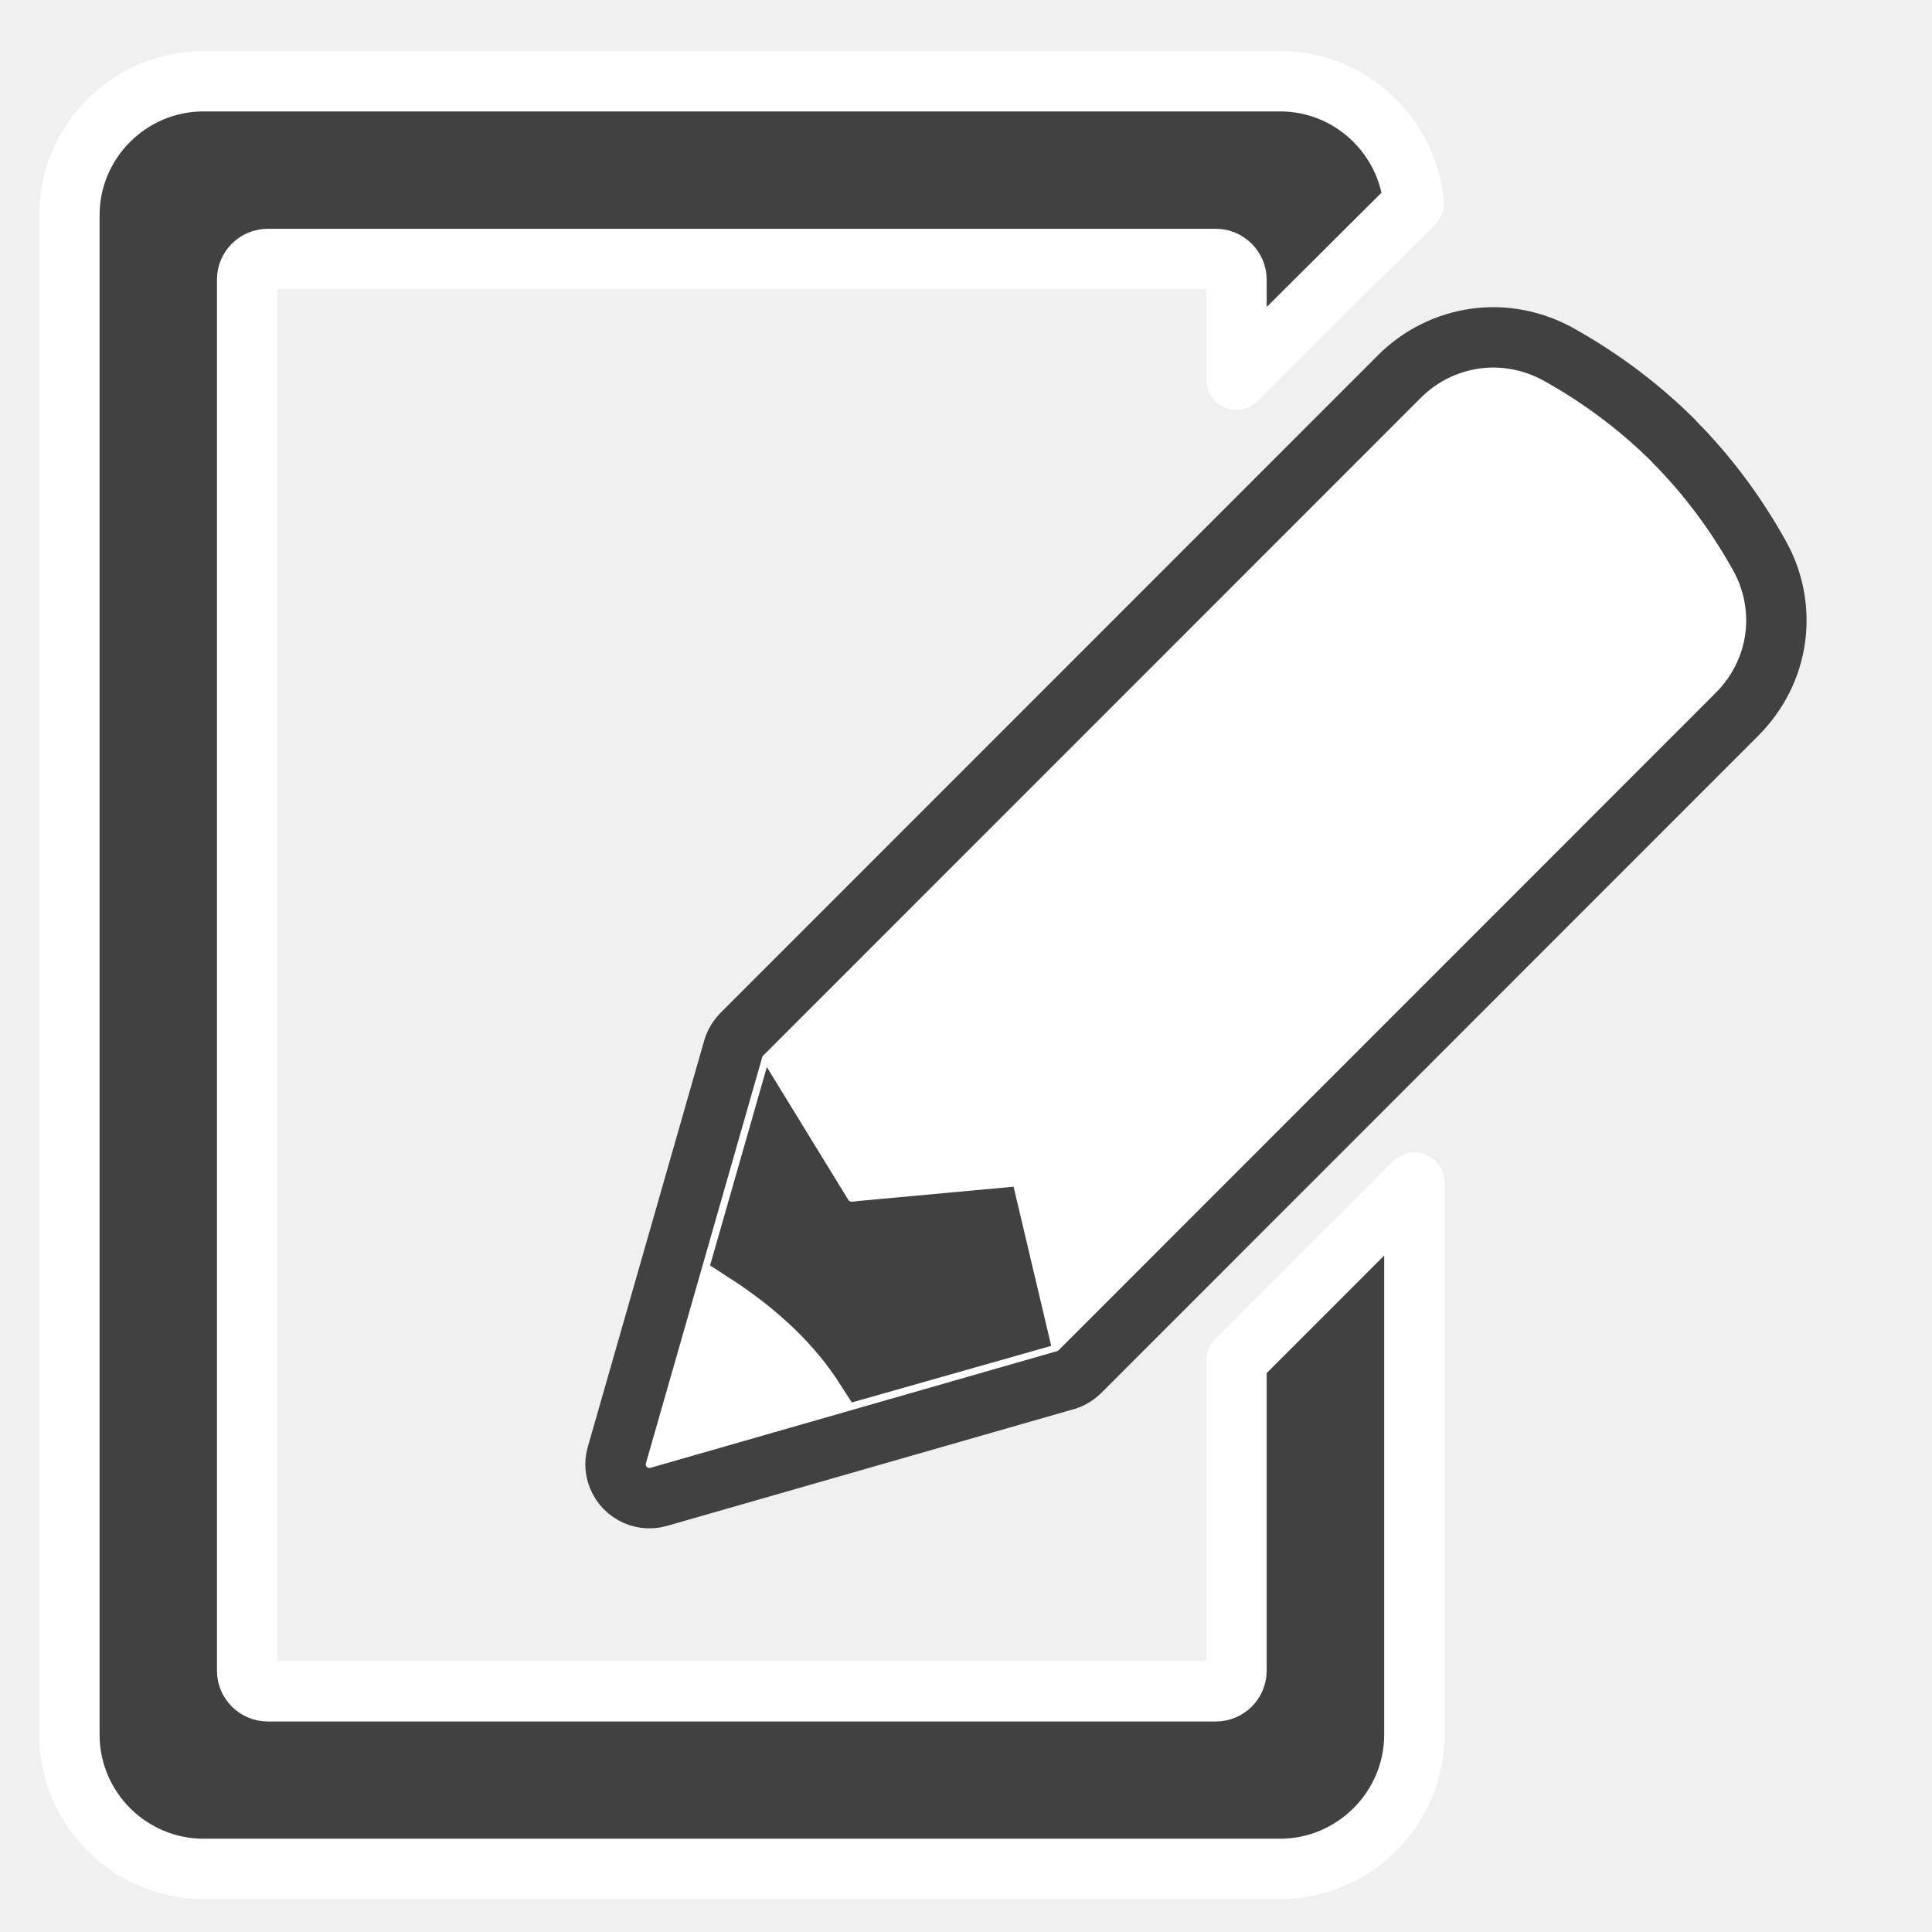
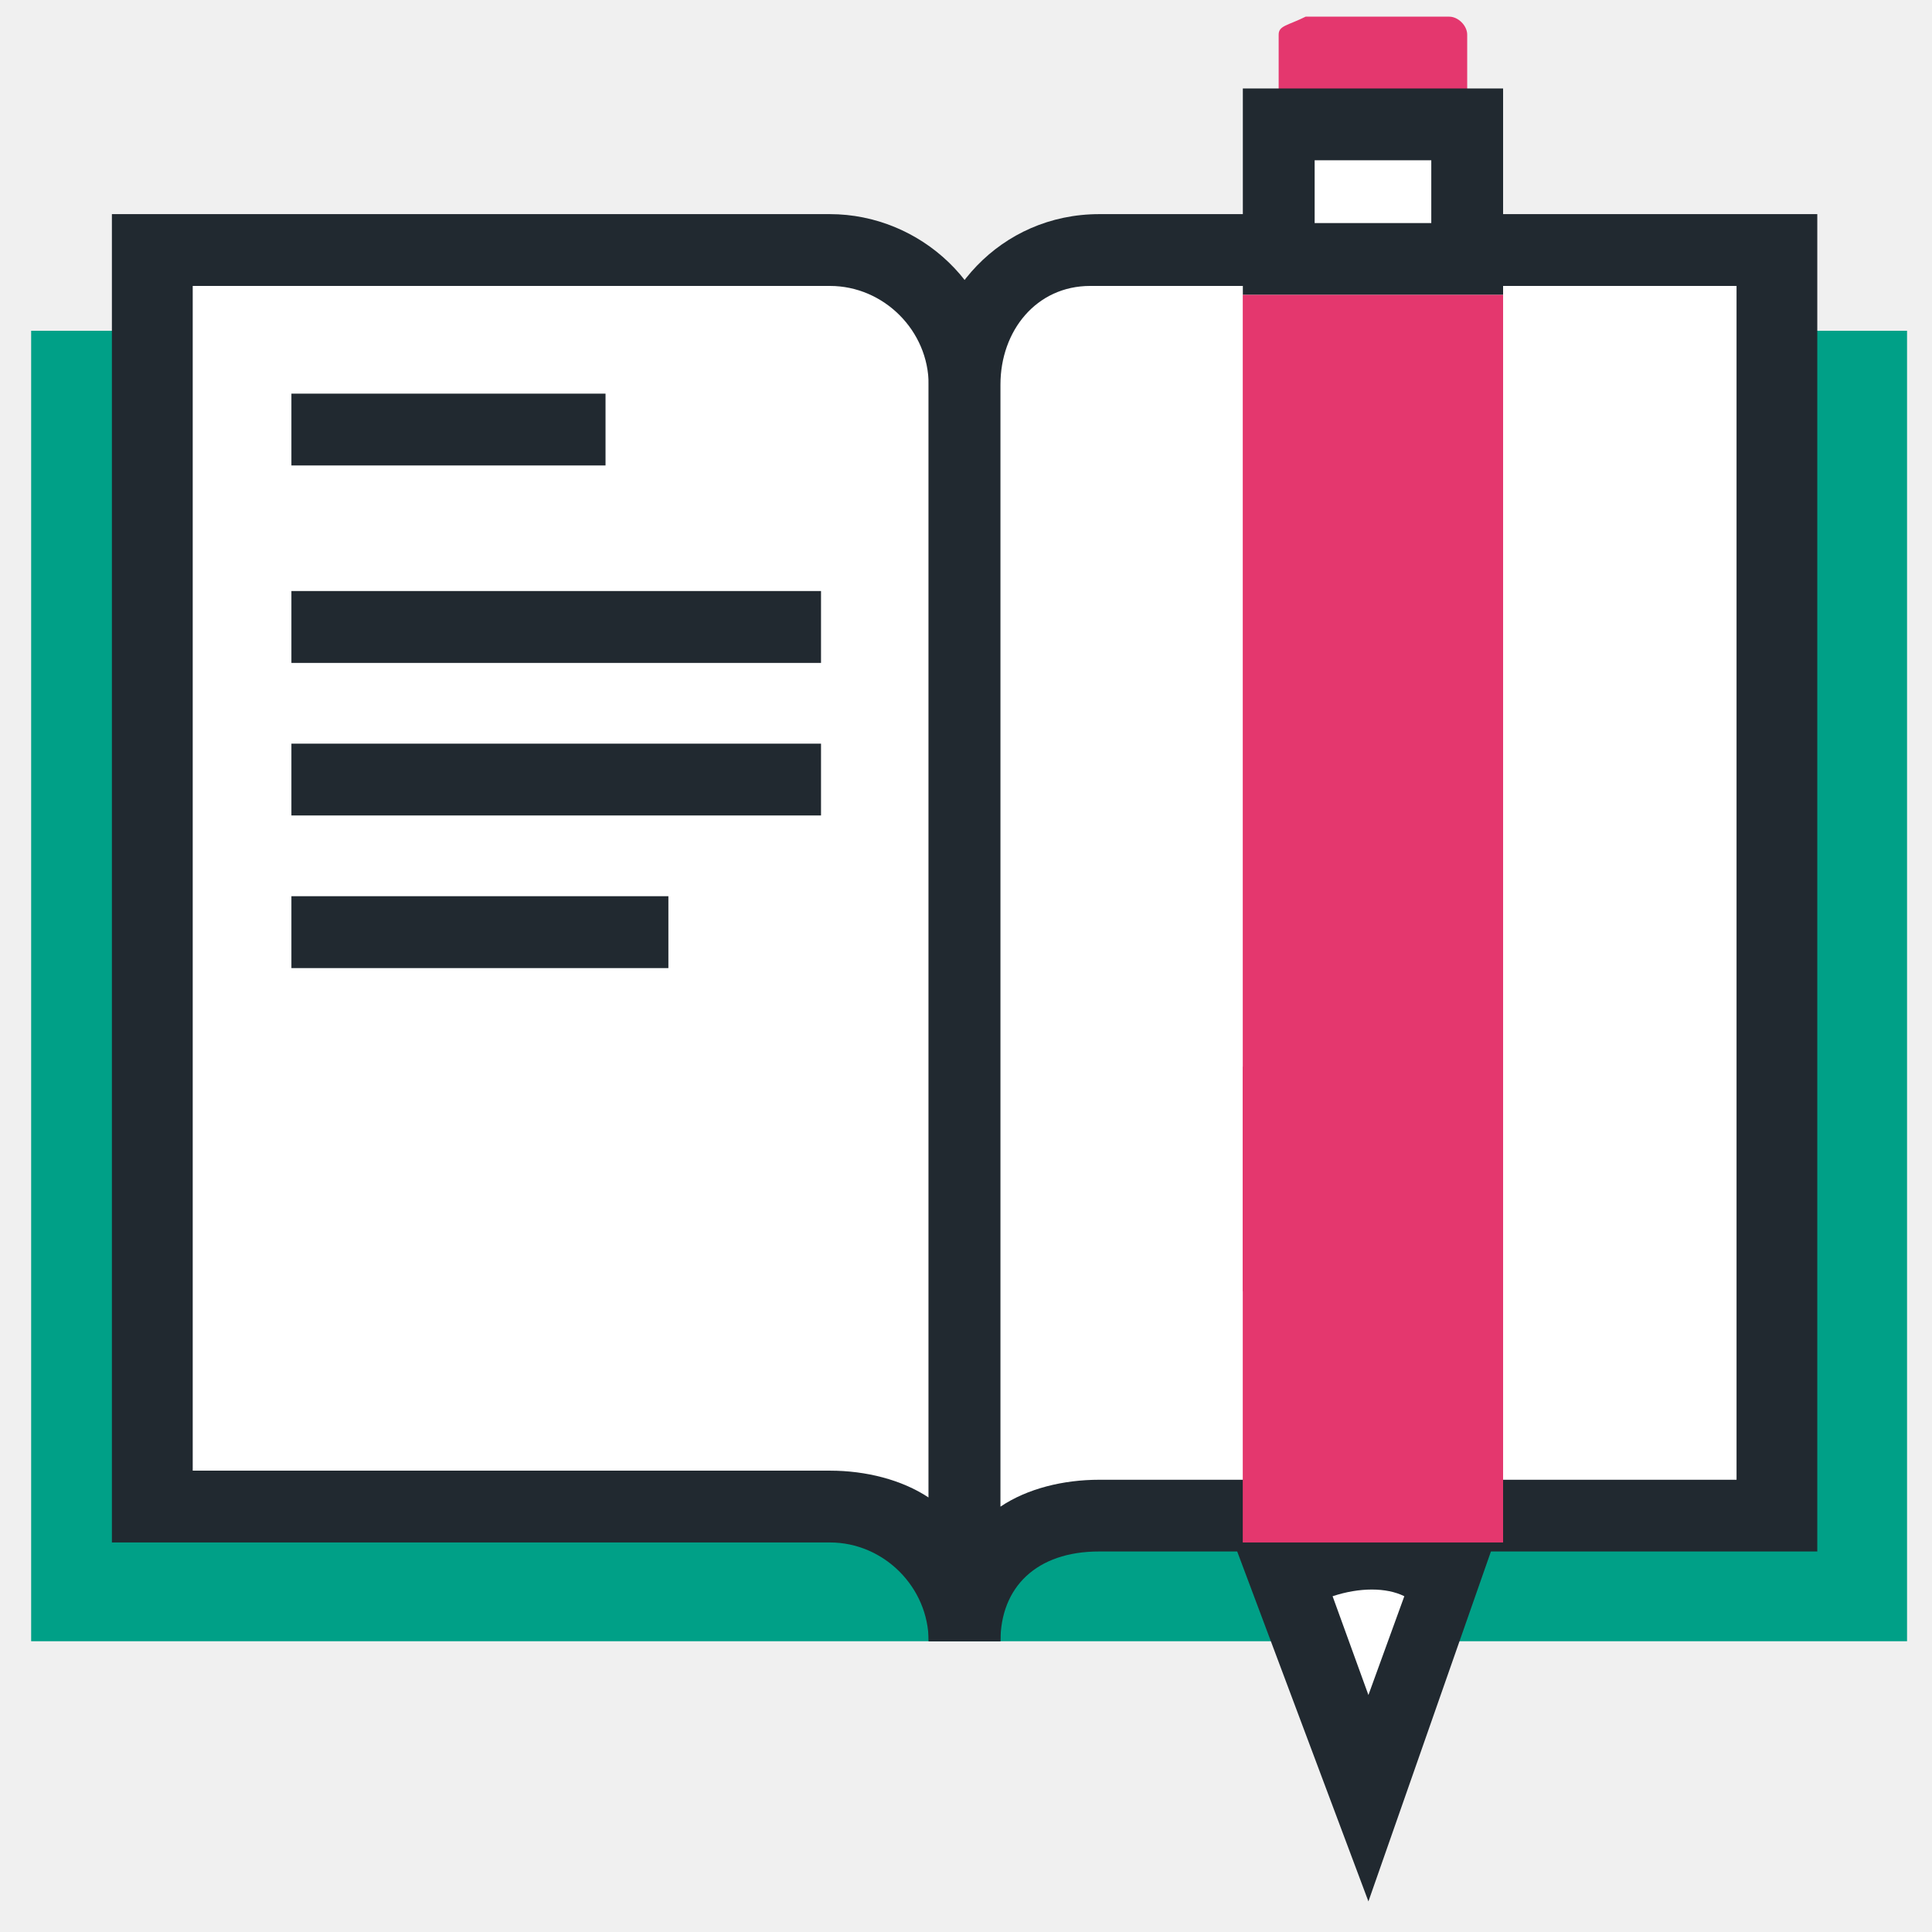
<svg xmlns="http://www.w3.org/2000/svg" version="1.1" id="Camada_1" x="0px" y="0px" width="24px" height="24px" viewBox="0 0 24 24" enable-background="new 0 0 24 24" xml:space="preserve">
-   <path fill-rule="evenodd" clip-rule="evenodd" fill="#414141" stroke="#FFFFFF" stroke-width="0.75" stroke-linecap="round" stroke-linejoin="round" stroke-miterlimit="10" d="  M2.529,1.009h13.373c0.867,0,1.581,0.669,1.659,1.516l-2.201,2.191V3.473c0-0.138-0.116-0.256-0.256-0.256H3.327  c-0.14,0-0.257,0.114-0.257,0.256v17.282c0,0.14,0.116,0.255,0.257,0.255c5.782,0,5.994,0,11.777,0c0.14,0,0.256-0.115,0.256-0.255  v-3.853l2.21-2.211v6.857c0,0.917-0.751,1.668-1.668,1.668c-6.315,0-7.06,0-13.373,0c-0.917,0-1.667-0.747-1.667-1.668V2.675  C0.861,1.758,1.61,1.009,2.529,1.009L2.529,1.009z" />
-   <path fill-rule="evenodd" clip-rule="evenodd" fill="#FFFFFF" stroke="#414141" stroke-width="0.75" stroke-linecap="round" stroke-linejoin="round" stroke-miterlimit="10" d="  M19.364,4.404c-0.328-0.181-0.691-0.246-1.036-0.198c-0.349,0.049-0.682,0.208-0.946,0.473L9.22,12.843  c-0.057,0.057-0.098,0.128-0.116,0.202l-1.441,5.03c-0.021,0.071-0.024,0.154,0,0.231c0.063,0.221,0.295,0.352,0.518,0.289  l5.032-1.444c0.073-0.016,0.141-0.055,0.197-0.107l8.167-8.17h-0.002h0.002c0.266-0.268,0.427-0.596,0.475-0.947  c0.047-0.345-0.016-0.708-0.2-1.033c-0.292-0.523-0.641-0.989-1.045-1.398l-0.021-0.024C20.37,5.059,19.898,4.703,19.364,4.404  L19.364,4.404z" />
-   <path fill-rule="evenodd" clip-rule="evenodd" fill="#414141" stroke="#414141" stroke-width="0.75" stroke-miterlimit="10" d="  M9.258,15.555c0.676,0.436,1.161,0.918,1.489,1.43l1.864-0.529l-0.31-1.311l-1.587,0.146l-0.063,0.007l0,0  c-0.166,0.025-0.339-0.045-0.431-0.194l-0.568-0.926L9.258,15.555z" />
+   <g>
+     <rect x="0.387" y="4.109" fill="#00A087" width="23.303" height="16.279" />
+     <g>
+       <g>
+         <path fill="#FFFFFF" d="M10.421,3.105H1.948v15.61h8.473c0.893,0,1.673,0.779,1.673,1.672V4.778     C11.982,3.886,11.313,3.105,10.421,3.105z" />
+         <path fill="#212930" d="M12.428,20.388h-0.892c0-0.67-0.557-1.227-1.226-1.227H1.39V2.66h8.919c1.115,0,2.118,0.893,2.118,2.118     V20.388L12.428,20.388z M2.394,18.269h7.916c0.447,0,0.893,0.113,1.226,0.334V4.778c0-0.669-0.557-1.226-1.226-1.226H2.394     V18.269z" />
+       </g>
+       <g>
+         <path fill="#FFFFFF" d="M13.543,3.105h8.474v15.61h-8.474c-0.892,0-1.672,0.779-1.672,1.672V4.778     C11.871,3.886,12.651,3.105,13.543,3.105z" />
+         <path fill="#212930" d="M12.428,20.388h-0.892V4.778c0-1.115,0.892-2.118,2.12-2.118h8.919v16.613h-8.919     C12.874,19.272,12.428,19.718,12.428,20.388z M13.543,3.552c-0.669,0-1.115,0.557-1.115,1.226v13.938     c0.335-0.225,0.781-0.334,1.228-0.334h7.916V3.552H13.543z" />
+       </g>
+     </g>
+     <g>
+       <g>
+         <rect x="3.62" y="4.89" fill="#212930" width="3.902" height="0.892" />
+       </g>
+       <g>
+         <rect x="3.62" y="7.342" fill="#212930" width="6.579" height="0.893" />
+       </g>
+       <g>
+         <rect x="3.62" y="9.238" fill="#212930" width="6.579" height="0.892" />
+       </g>
+       <g>
+         <rect x="3.62" y="11.133" fill="#212930" width="4.683" height="0.893" />
+       </g>
+     </g>
+     <g>
+       <g>
+         <path fill="#FFFFFF" d="M16.999,19.272c-0.335,0-0.78,0.111-1.003,0.111l1.003,2.898l1.004-2.898     C17.78,19.384,17.445,19.272,16.999,19.272z" />
+         <path fill="#212930" d="M16.999,23.62l-1.672-4.459l0.446-0.111c0.78-0.225,1.561-0.225,2.341,0l0.446,0.111L16.999,23.62z      M16.554,19.829l0.445,1.227l0.446-1.227C17.223,19.718,16.888,19.718,16.554,19.829z" />
+       </g>
+       <polyline fill="#E4376E" points="18.672,19.161 18.672,13.251 15.438,13.251 15.438,19.161   " />
+       <g>
+         <g>
+           <path fill="#E4376E" d="M15.884,0.43v1.115h2.342V0.43c0-0.111-0.111-0.223-0.223-0.223h-1.784      C15.996,0.318,15.884,0.318,15.884,0.43z" />
+         </g>
+         <g>
+           <g>
+             <rect x="15.884" y="1.544" fill="#FFFFFF" width="2.342" height="1.561" />
+             <path fill="#212930" d="M18.672,3.663h-3.233V1.099h3.233V3.663z M16.331,2.771h1.449v-0.78h-1.449V2.771z" />
+           </g>
+         </g>
+       </g>
+       <polyline fill="#E4376E" points="18.672,15.815 18.672,3.663 15.438,3.663 15.438,16.04   " />
+     </g>
+   </g>
</svg>
